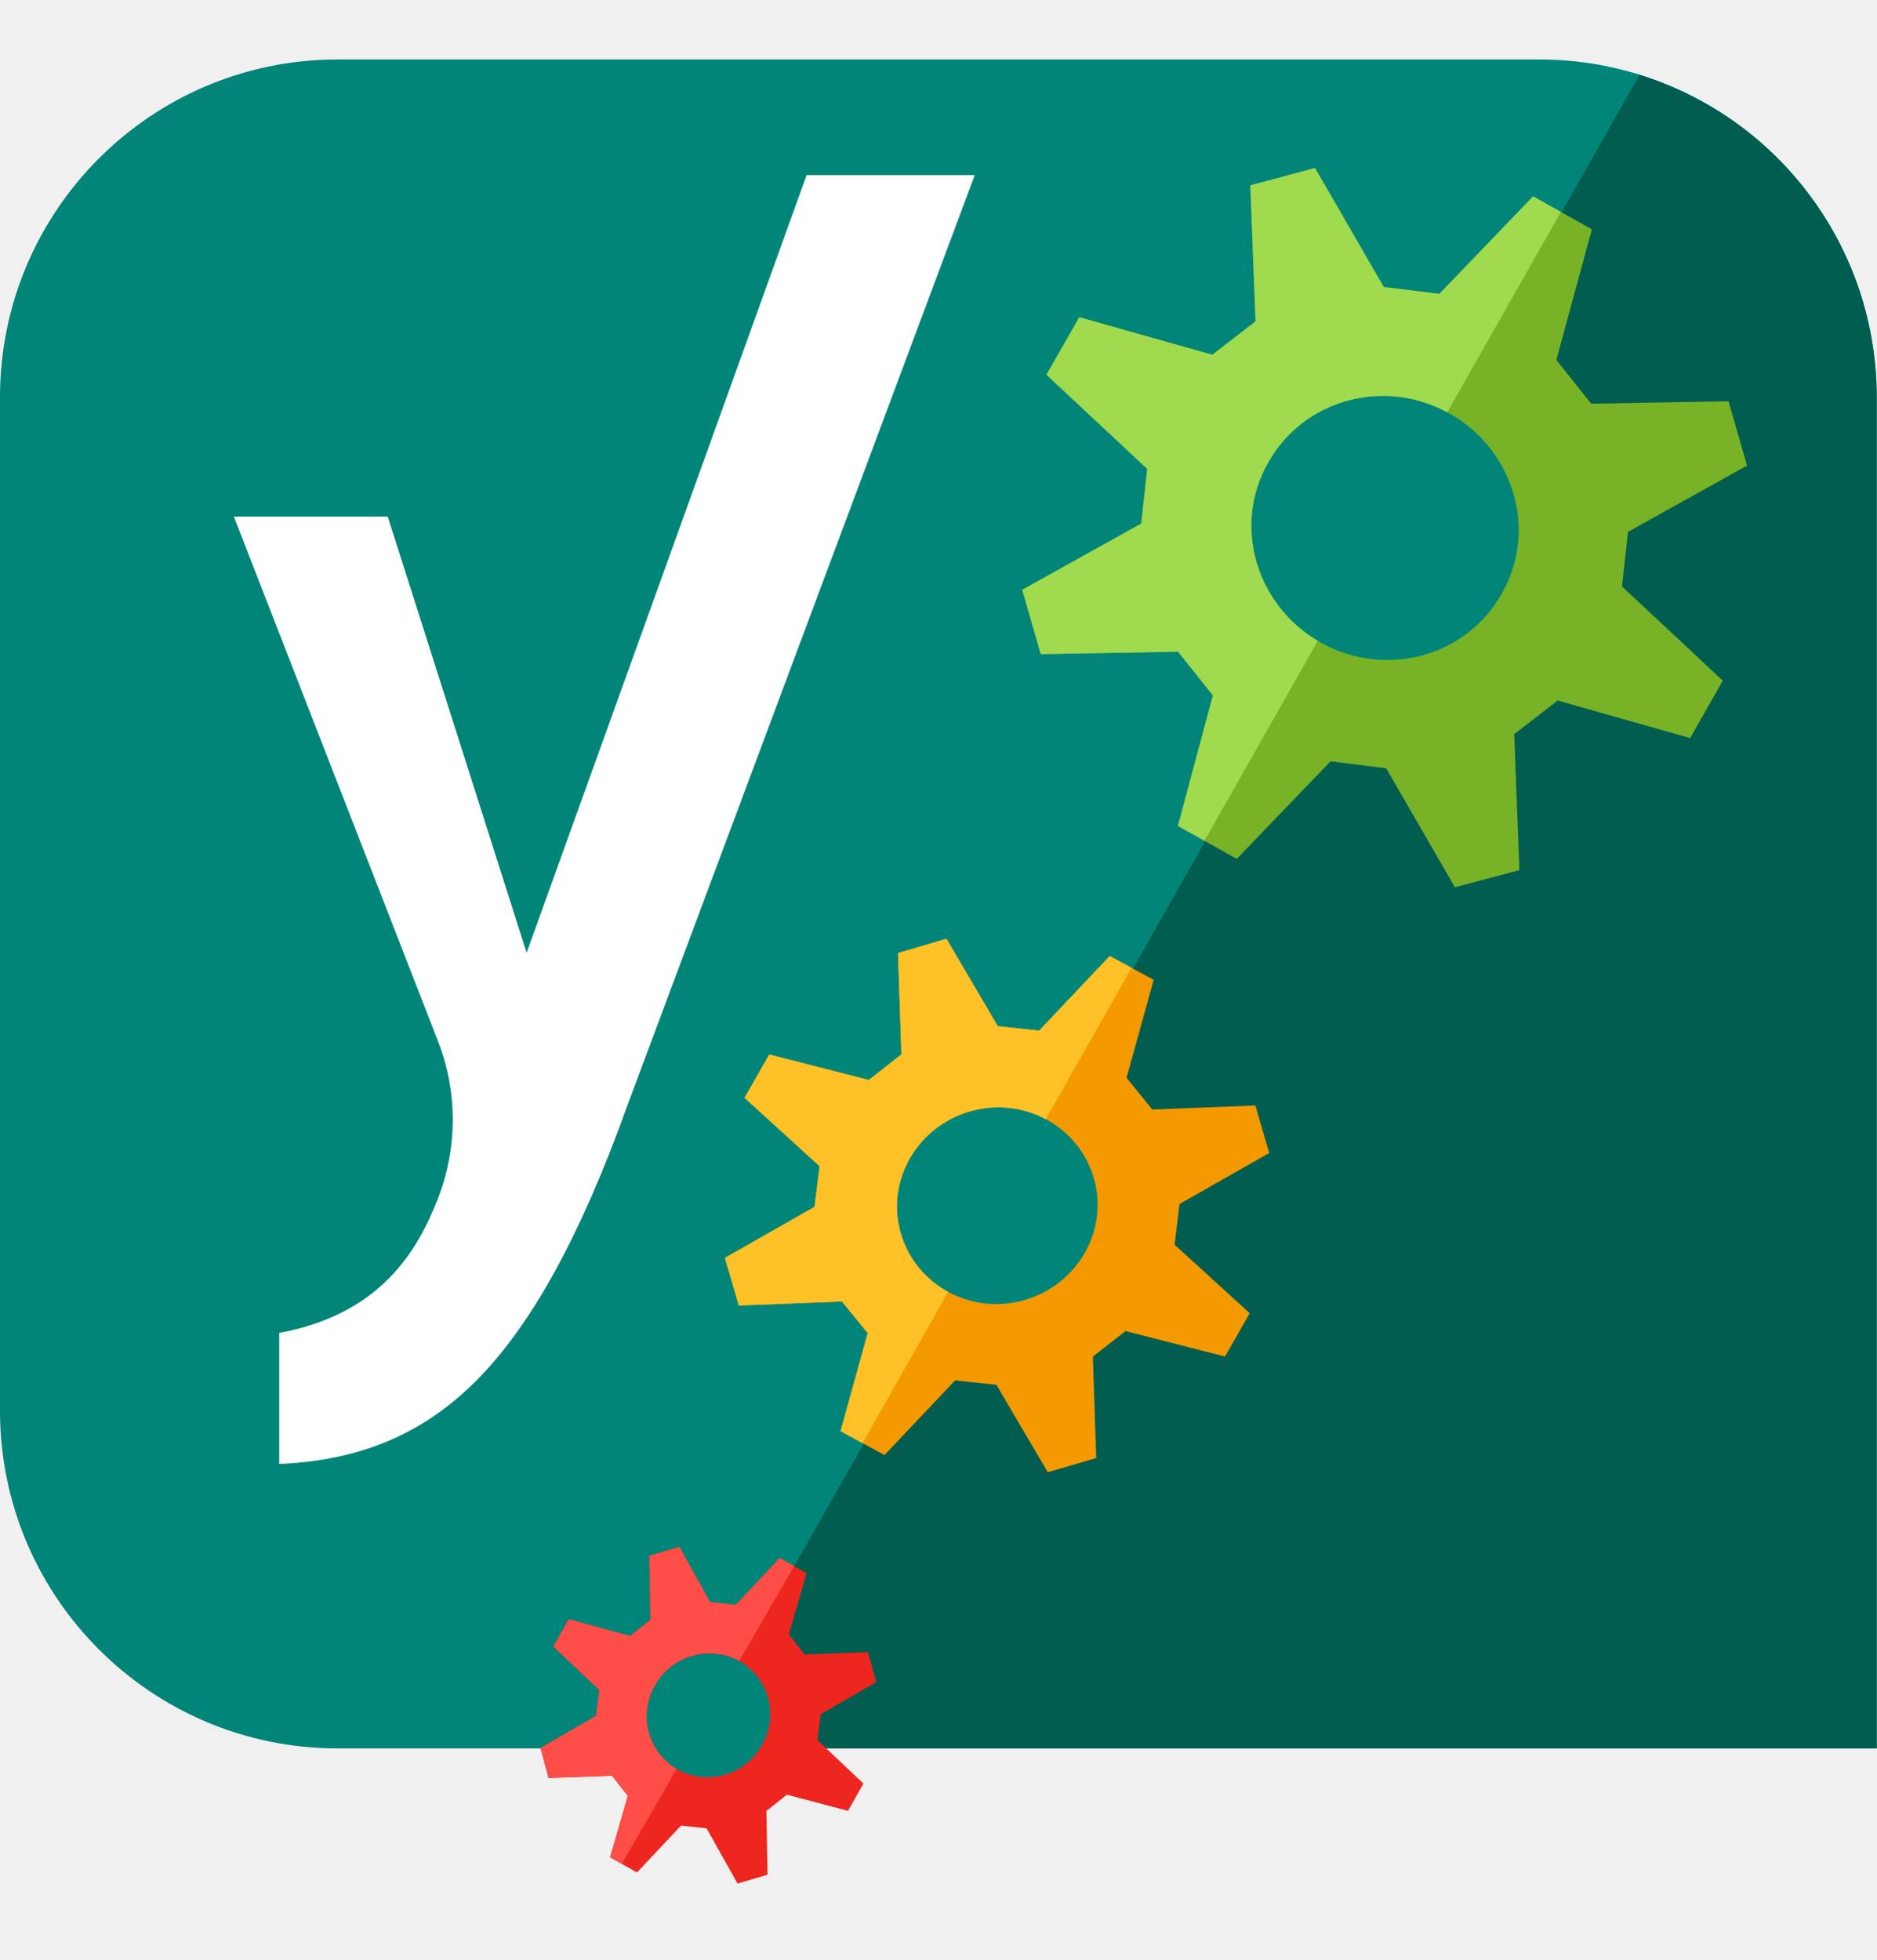
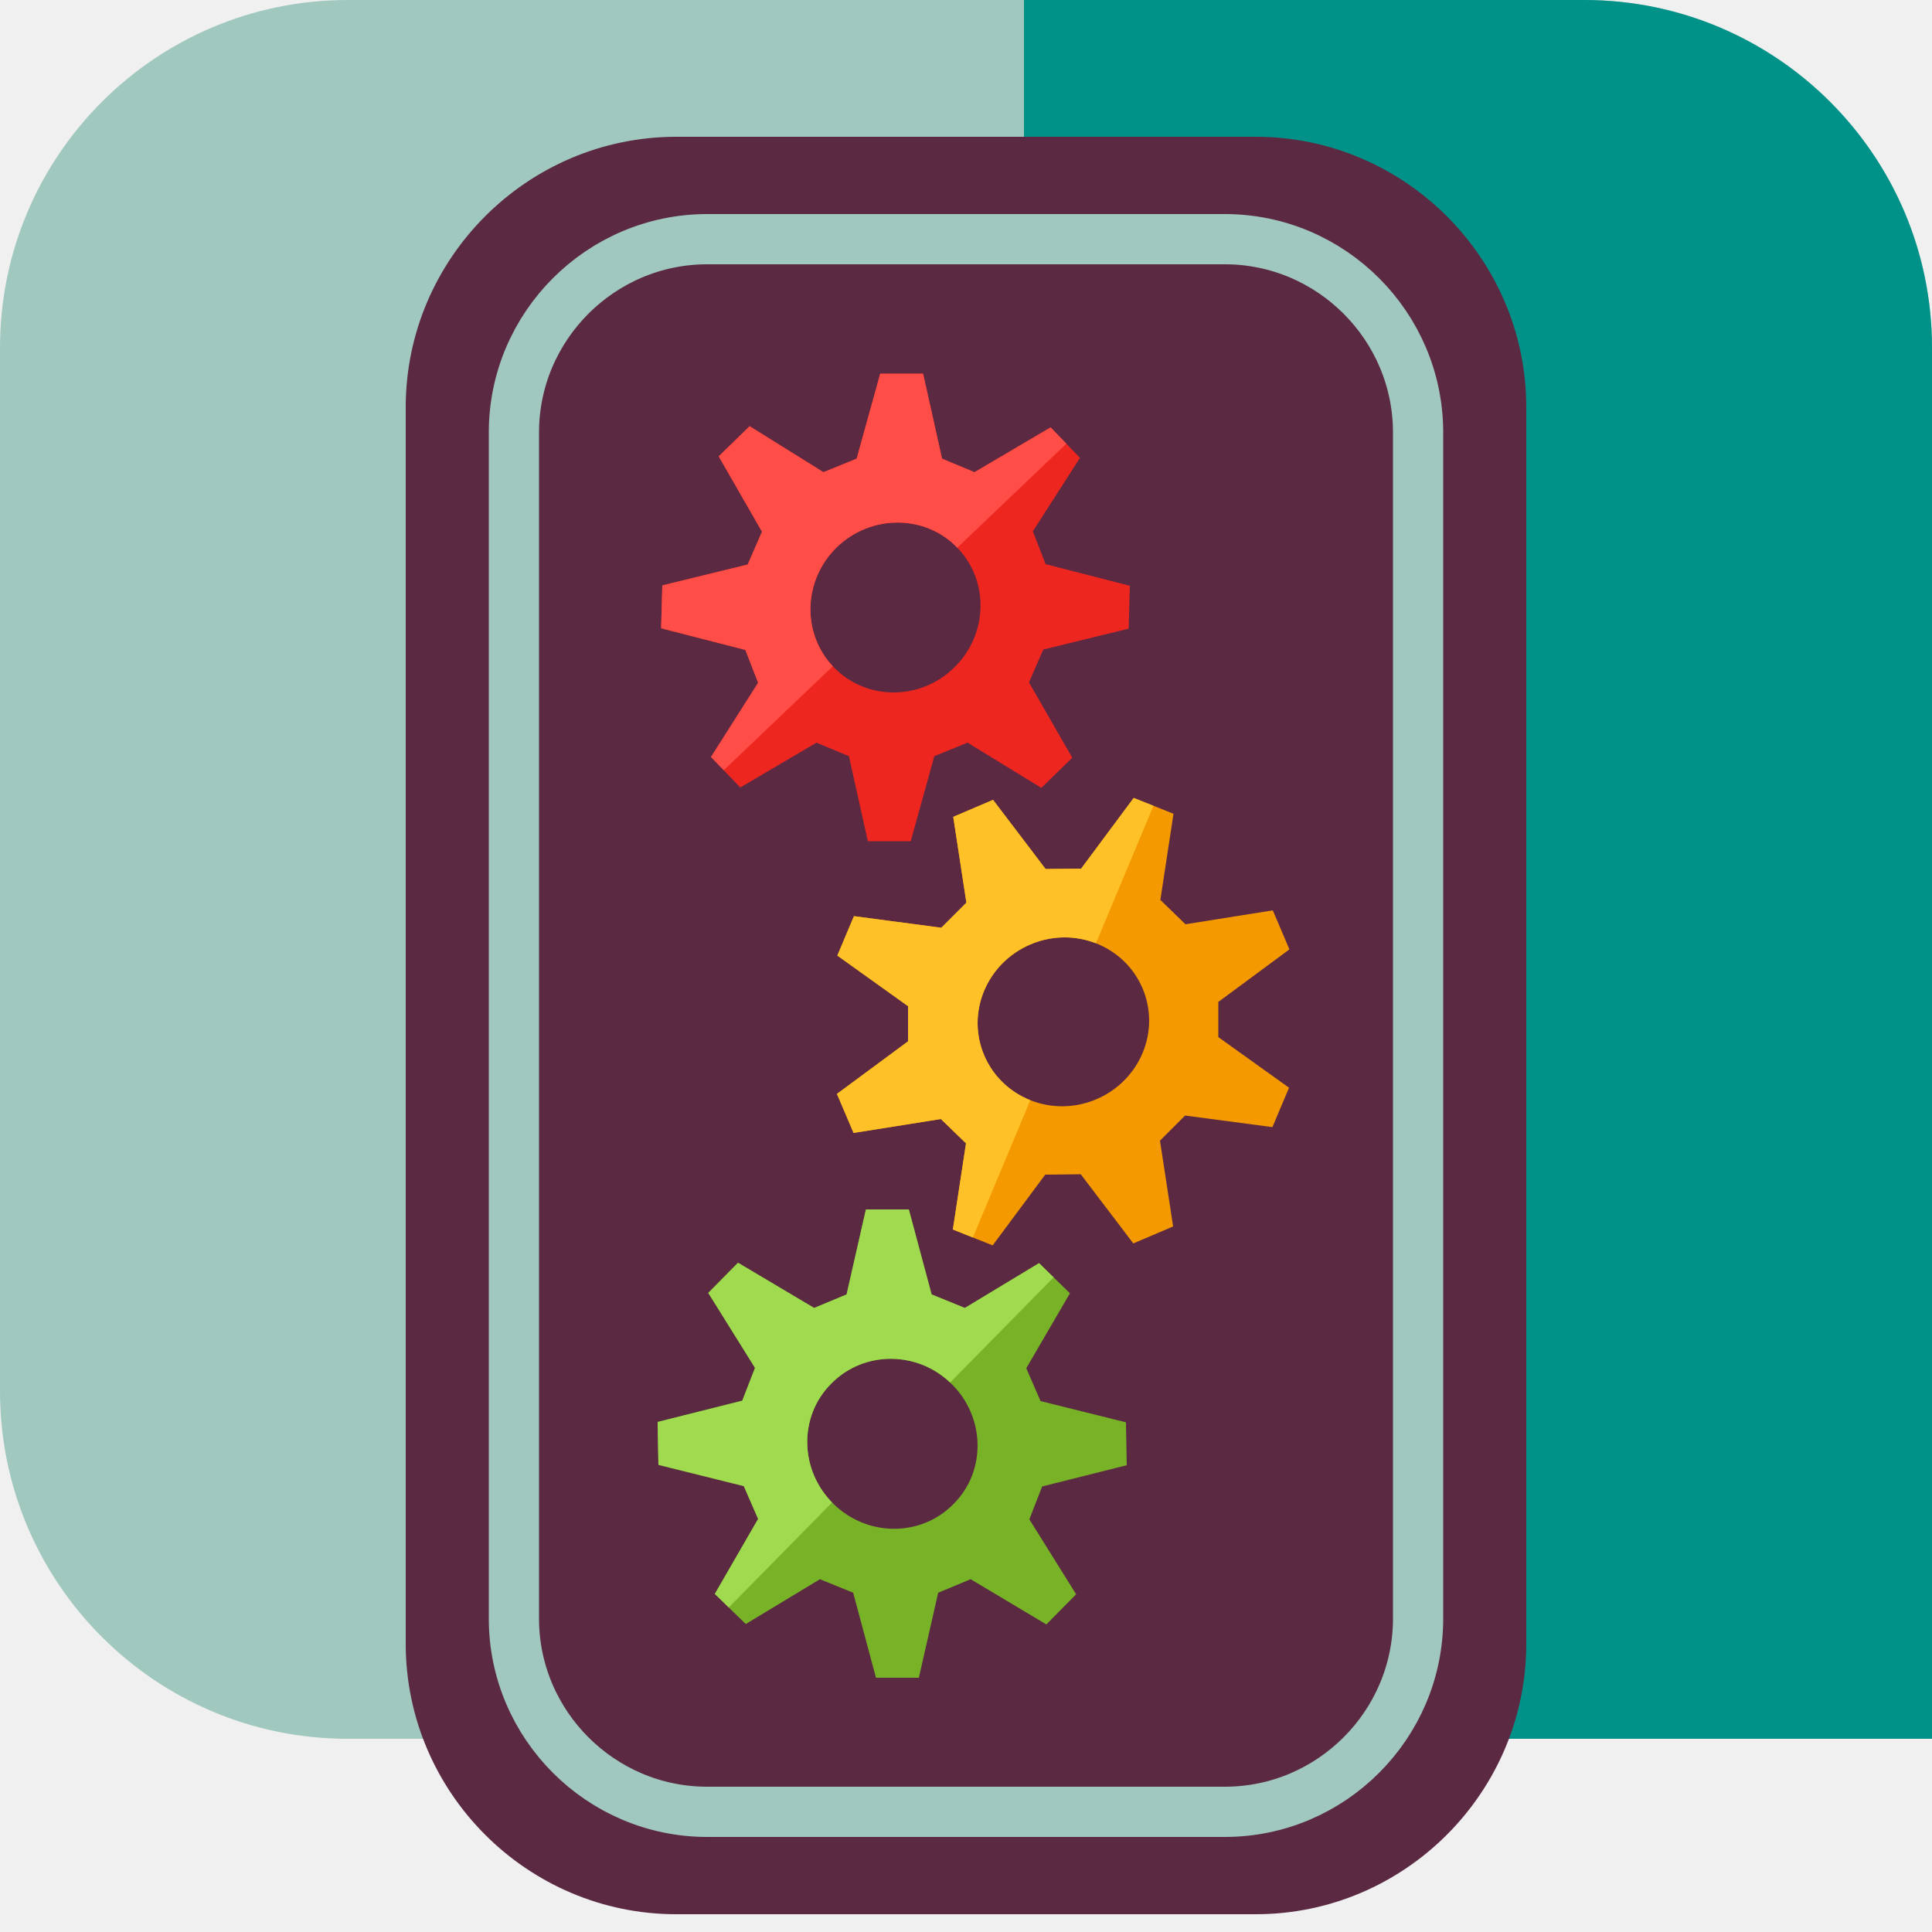
- <svg xmlns="http://www.w3.org/2000/svg" viewBox="0 0 500 522">
-   <defs>
-     <clipPath id="a" transform="translate(0 15.84)">
-       <path d="M214.89 403.32l-7.17-4.05L196 411.76l-6.81-.73-8.19-14.71-8 2.35.3 17.05-5.45 4.33-16.33-4.47-4.1 7.28 12.25 11.59-.86 6.87-14.81 8.56 2.15 8 16.92-.61 4.2 5.38-4.73 16.35 7.17 4.05 11.73-12.49 6.81.73 8.24 14.71 8-2.35-.3-17 5.46-4.33 16.28 4.32 4.1-7.28-12.24-11.59.85-6.87 14.79-8.55-2.16-8-16.92.62-4.2-5.39zM203 449.12a16.59 16.59 0 0 1-22.46 6.52 16.35 16.35 0 0 1-6.06-22.44 16.65 16.65 0 0 1 22.45-6.52 16.35 16.35 0 0 1 6.07 22.44z" fill="none" />
+ <svg xmlns="http://www.w3.org/2000/svg" xmlns:xlink="http://www.w3.org/1999/xlink" viewBox="0 0 500 500">
+   <style>.st0{fill:#a0c8be}.st1{fill:#009288}.st2{fill:#5b2942}.st3{fill:none;stroke:#a0c8be;stroke-width:13;stroke-miterlimit:10}.st4{clip-path:url(#XMLID_5_);fill:#ff4e47}.st5{clip-path:url(#XMLID_6_);fill:#fec228}.st6{clip-path:url(#XMLID_7_);fill:#9fda4f}</style>
+   <path class="st0" d="M500 450H90c-49.7 0-90-40.3-90-90V90C0 40.3 40.3 0 90 0h320c49.7 0 90 40.3 90 90v360z" id="BG" />
+   <path class="st1" d="M410 0H265v450h235V90c0-49.7-40.3-90-90-90z" id="BG_dark_1_" />
+   <g id="bg_light">
+     <path class="st2" d="M325 495.4H175c-38.5 0-70-31.5-70-70v-320c0-38.5 31.5-70 70-70h150c38.5 0 70 31.5 70 70v320c0 38.5-31.5 70-70 70z" />
+     <path class="st3" d="M317 468.9H183c-27.5 0-50-22.5-50-50v-307c0-27.5 22.5-50 50-50h134c27.5 0 50 22.5 50 50v307c0 27.5-22.5 50-50 50z" />
+   </g>
+   <g id="Layer_2">
+     <defs>
+       <path id="XMLID_1_" d="M279.5 118.5l-7.6-7.9-19.7 11.6-8.4-3.5-4.9-22h-11.1l-6.1 22-8.6 3.5-19.1-11.9-8 7.8 11.2 19.5-3.7 8.5-22.1 5.4-.3 11.1 21.8 5.6 3.3 8.5-12.2 19.2 7.6 7.9 19.7-11.6 8.4 3.5 4.9 22h11.1l6.1-22 8.6-3.5 19.1 11.7 8-7.8-11.2-19.5 3.7-8.5 22.1-5.4.3-11.1-21.8-5.6-3.3-8.5 12.2-19zm-32.6 54.3c-8.8 8.6-22.8 8.5-31.1-.1-8.4-8.6-8-22.6.8-31.1s22.8-8.5 31.1.1c8.4 8.6 8 22.6-.8 31.1z" />
+     </defs>
+     <use xlink:href="#XMLID_1_" overflow="visible" fill="#ED261F" />
+     <clipPath id="XMLID_5_">
+       <use xlink:href="#XMLID_1_" overflow="visible" />
    </clipPath>
-     <clipPath id="b" transform="translate(0 15.84)">
-       <path d="M338.15 291.36l-3.69-12.66-27.46 1.08-6.86-8.44 7.23-26.12-11.71-6.35-18.82 19.89-11-1.19-13.68-23.29-12.91 3.79.9 27-8.68 6.83-26.53-6.79-6.58 11.55 20 18.23-1.36 10.82-23.88 13.6 3.72 12.69 27.47-1.08 6.86 8.44-7.23 26.12 11.71 6.35 18.82-19.89 11 1.19 13.68 23.28 12.91-3.78-.9-27 8.68-6.83 26.53 6.79 6.58-11.55-20-18.23 1.3-10.86zM273 330.53c-14.16 4.11-28.94-3.82-33-17.73s4.23-28.41 18.4-32.52 28.94 3.81 33 17.72-4.25 28.41-18.4 32.53z" fill="none" />
+     <path class="st4" d="M307.5 84.8L158.9 226.4l4.9-147.2 143.7 7.1z" />
+     <defs>
+       <path id="XMLID_2_" d="M333.7 245.7l-4.3-10.1-22.6 3.6-6.5-6.3 3.4-22.3-10.3-4.1-13.6 18.3-9.2.1L257 207l-10.3 4.4 3.4 22.2-6.5 6.5-22.6-3-4.3 10.2 18.3 13.1v9.1l-18.4 13.6 4.3 10.1 22.6-3.6 6.5 6.3-3.4 22.3 10.3 4.1 13.6-18.3 9.2-.1 13.6 17.9 10.3-4.4-3.4-22.2 6.5-6.5 22.6 3 4.3-10.2-18.3-13.1v-9.1l18.4-13.6zm-50 38.8c-11.3 4.8-24.3-.3-29-11.4-4.7-11.1.7-23.9 12-28.7 11.3-4.8 24.3.3 29 11.4 4.7 11.1-.7 23.9-12 28.7z" />
+     </defs>
+     <use xlink:href="#XMLID_2_" overflow="visible" fill="#F49A00" />
+     <clipPath id="XMLID_6_">
+       <use xlink:href="#XMLID_2_" overflow="visible" />
    </clipPath>
-     <clipPath id="c" transform="translate(0 15.84)">
-       <path d="M450.3 180.81l8.7-15.31-26.85-25.08 1.59-14.56 31.71-17.65-4.93-17.15-36.59.66-9.28-11.66 9.47-34.81-15.66-8.78-25 26-14.8-1.85-18.31-31.7-17.23 4.62 1.39 36.23L323 78.68l-35.45-10L278.8 84l26.85 25.08-1.59 14.57-31.71 17.65 4.93 17.14 36.59-.65 9.28 11.65-9.32 34.77L329.5 213l25-26 14.81 1.86 18.3 31.69 17.2-4.55-1.38-36.23L415 170.8zm-98.51-25.51c-17.23-9.69-23.52-31.3-13.86-48 9.46-16.85 31.19-22.67 48.27-12.94 17.24 9.69 23.53 31.3 13.87 48-9.46 16.85-31.07 22.64-48.28 12.94z" fill="none" />
+     <path class="st5" d="M311 178.7l-72.3 172.8-63.3-136z" />
+     <defs>
+       <path id="XMLID_3_" d="M270.8 420.4l7.7-7.8-12.1-19.4 3.3-8.5 21.9-5.5-.2-11.1-22.1-5.5-3.7-8.5 11.3-19.4-8-7.8-19.2 11.6-8.6-3.5-5.9-22h-11.1l-5 22-8.4 3.5-19.7-11.7-7.7 7.8 12.1 19.4-3.3 8.5-21.9 5.5.2 11.1 22.1 5.5 3.7 8.5-11.2 19.4 8 7.8 19.2-11.6 8.6 3.5 5.9 22h11.1l5-22 8.4-3.5 19.6 11.7zm-55.1-31.2c-8.8-8.6-9.1-22.6-.6-31.1 8.4-8.6 22.4-8.6 31.1 0 8.8 8.6 9.1 22.6.6 31.1-8.4 8.6-22.3 8.6-31.1 0z" />
+     </defs>
+     <use xlink:href="#XMLID_3_" overflow="visible" fill="#77B227" />
+     <clipPath id="XMLID_7_">
+       <use xlink:href="#XMLID_3_" overflow="visible" />
    </clipPath>
-   </defs>
-   <g data-name="Laag 1">
-     <path d="M436.82 19.9A90 90 0 0 0 410 15.84H90a90 90 0 0 0-90 90v270a90 90 0 0 0 90 90h410v-360a90 90 0 0 0-63.18-85.94z" fill="#008578" />
-     <path d="M436.8 19.94l-252.7 445.9H500v-360a90 90 0 0 0-63.2-85.9z" fill="#005d50" />
-     <path data-name="Y" d="M74.4 355.14v34.9c21.6-.9 38.5-8 52.8-22.5s27.4-38 39.9-72.9l92.6-248h-44.8l-74.6 207.2-37-116.2h-41l54.4 139.8a57.54 57.54 0 0 1 0 41.8c-5.5 14.2-15.4 30.9-42.3 35.9z" fill="#fff" />
-   </g>
-   <g data-name="radars">
-     <g data-name="BG radars kopie 2" fill="#008578">
-       <circle cx="367.46" cy="144.56" r="47.35" />
-       <circle cx="267.18" cy="319.33" r="31.23" />
-       <ellipse cx="192.45" cy="458.04" rx="20.2" ry="20.84" />
-     </g>
-     <g data-name="red">
-       <g data-name="Layer 2">
-         <path data-name="&lt;Samengesteld pad&gt;" d="M214.89 419.16l-7.17-4.05L196 427.6l-6.81-.73-8.19-14.71-8 2.35.3 17.05-5.45 4.33-16.33-4.47-4.1 7.28 12.25 11.59-.86 6.87-14.81 8.56 2.15 8 16.92-.61 4.2 5.38-4.73 16.35 7.17 4.05 11.73-12.49 6.81.73 8.24 14.71 8-2.35-.3-17 5.46-4.33 16.28 4.32 4.1-7.28-12.24-11.59.85-6.87 14.79-8.55-2.16-8-16.92.62-4.2-5.39zM203 464.96a16.59 16.59 0 0 1-22.46 6.52 16.35 16.35 0 0 1-6.06-22.44 16.65 16.65 0 0 1 22.45-6.52 16.35 16.35 0 0 1 6.07 22.44z" fill="#ed261f" />
-         <g clip-path="url(#a)">
-           <path fill="#ff4e47" d="M227.89 389.09L150.95 522l-27.92-106.44 105.18-25.4-.32-1.07z" />
-         </g>
-       </g>
-     </g>
-     <g data-name="yellow">
-       <g data-name="Layer 2">
-         <path data-name="&lt;Samengesteld pad&gt;" d="M338.15 307.2l-3.69-12.66-27.46 1.08-6.86-8.44 7.23-26.12-11.71-6.35-18.82 19.89-11-1.19-13.68-23.29-12.91 3.79.9 27-8.68 6.83-26.53-6.79-6.58 11.55 20 18.23-1.36 10.82-23.88 13.6 3.72 12.69 27.47-1.08 6.86 8.44-7.23 26.12 11.71 6.35 18.82-19.89 11 1.19 13.68 23.28 12.91-3.78-.9-27 8.68-6.83 26.53 6.79 6.58-11.55-20-18.23 1.3-10.86zM273 346.37c-14.16 4.11-28.94-3.82-33-17.73s4.23-28.41 18.4-32.52 28.94 3.81 33 17.72-4.25 28.41-18.4 32.53z" fill="#f49a00" />
-         <g clip-path="url(#b)">
-           <path fill="#fec228" d="M320.6 224.05L209.78 419.88l-56.16-171.22 166.98-24.61z" />
-         </g>
-       </g>
-     </g>
-     <g data-name="green">
-       <g data-name="Layer 2">
-         <path data-name="&lt;Samengesteld pad&gt;" d="M450.3 196.65l8.7-15.31-26.85-25.08 1.59-14.56 31.71-17.65-4.93-17.15-36.59.66-9.28-11.66 9.47-34.81-15.66-8.78-25 26-14.8-1.85-18.31-31.7-17.23 4.62 1.39 36.23L323 94.52l-35.45-10-8.75 15.32 26.85 25.08-1.59 14.57-31.71 17.65 4.93 17.14 36.59-.65 9.28 11.65-9.32 34.77 15.67 8.79 25-26 14.81 1.86 18.3 31.69 17.2-4.55-1.38-36.23 11.57-8.97zm-98.51-25.51c-17.23-9.69-23.52-31.3-13.86-48 9.46-16.85 31.19-22.67 48.27-12.94 17.24 9.69 23.53 31.3 13.87 48-9.46 16.85-31.07 22.64-48.28 12.94z" fill="#77b227" />
-         <g clip-path="url(#c)">
-           <path fill="#9fda4f" d="M447.85 0L280.9 294.61l-51.19-251.3L447.85 0z" />
-         </g>
-       </g>
-     </g>
+     <path class="st6" d="M301 301.8L153.2 452l9.7-159.3z" />
  </g>
</svg>
